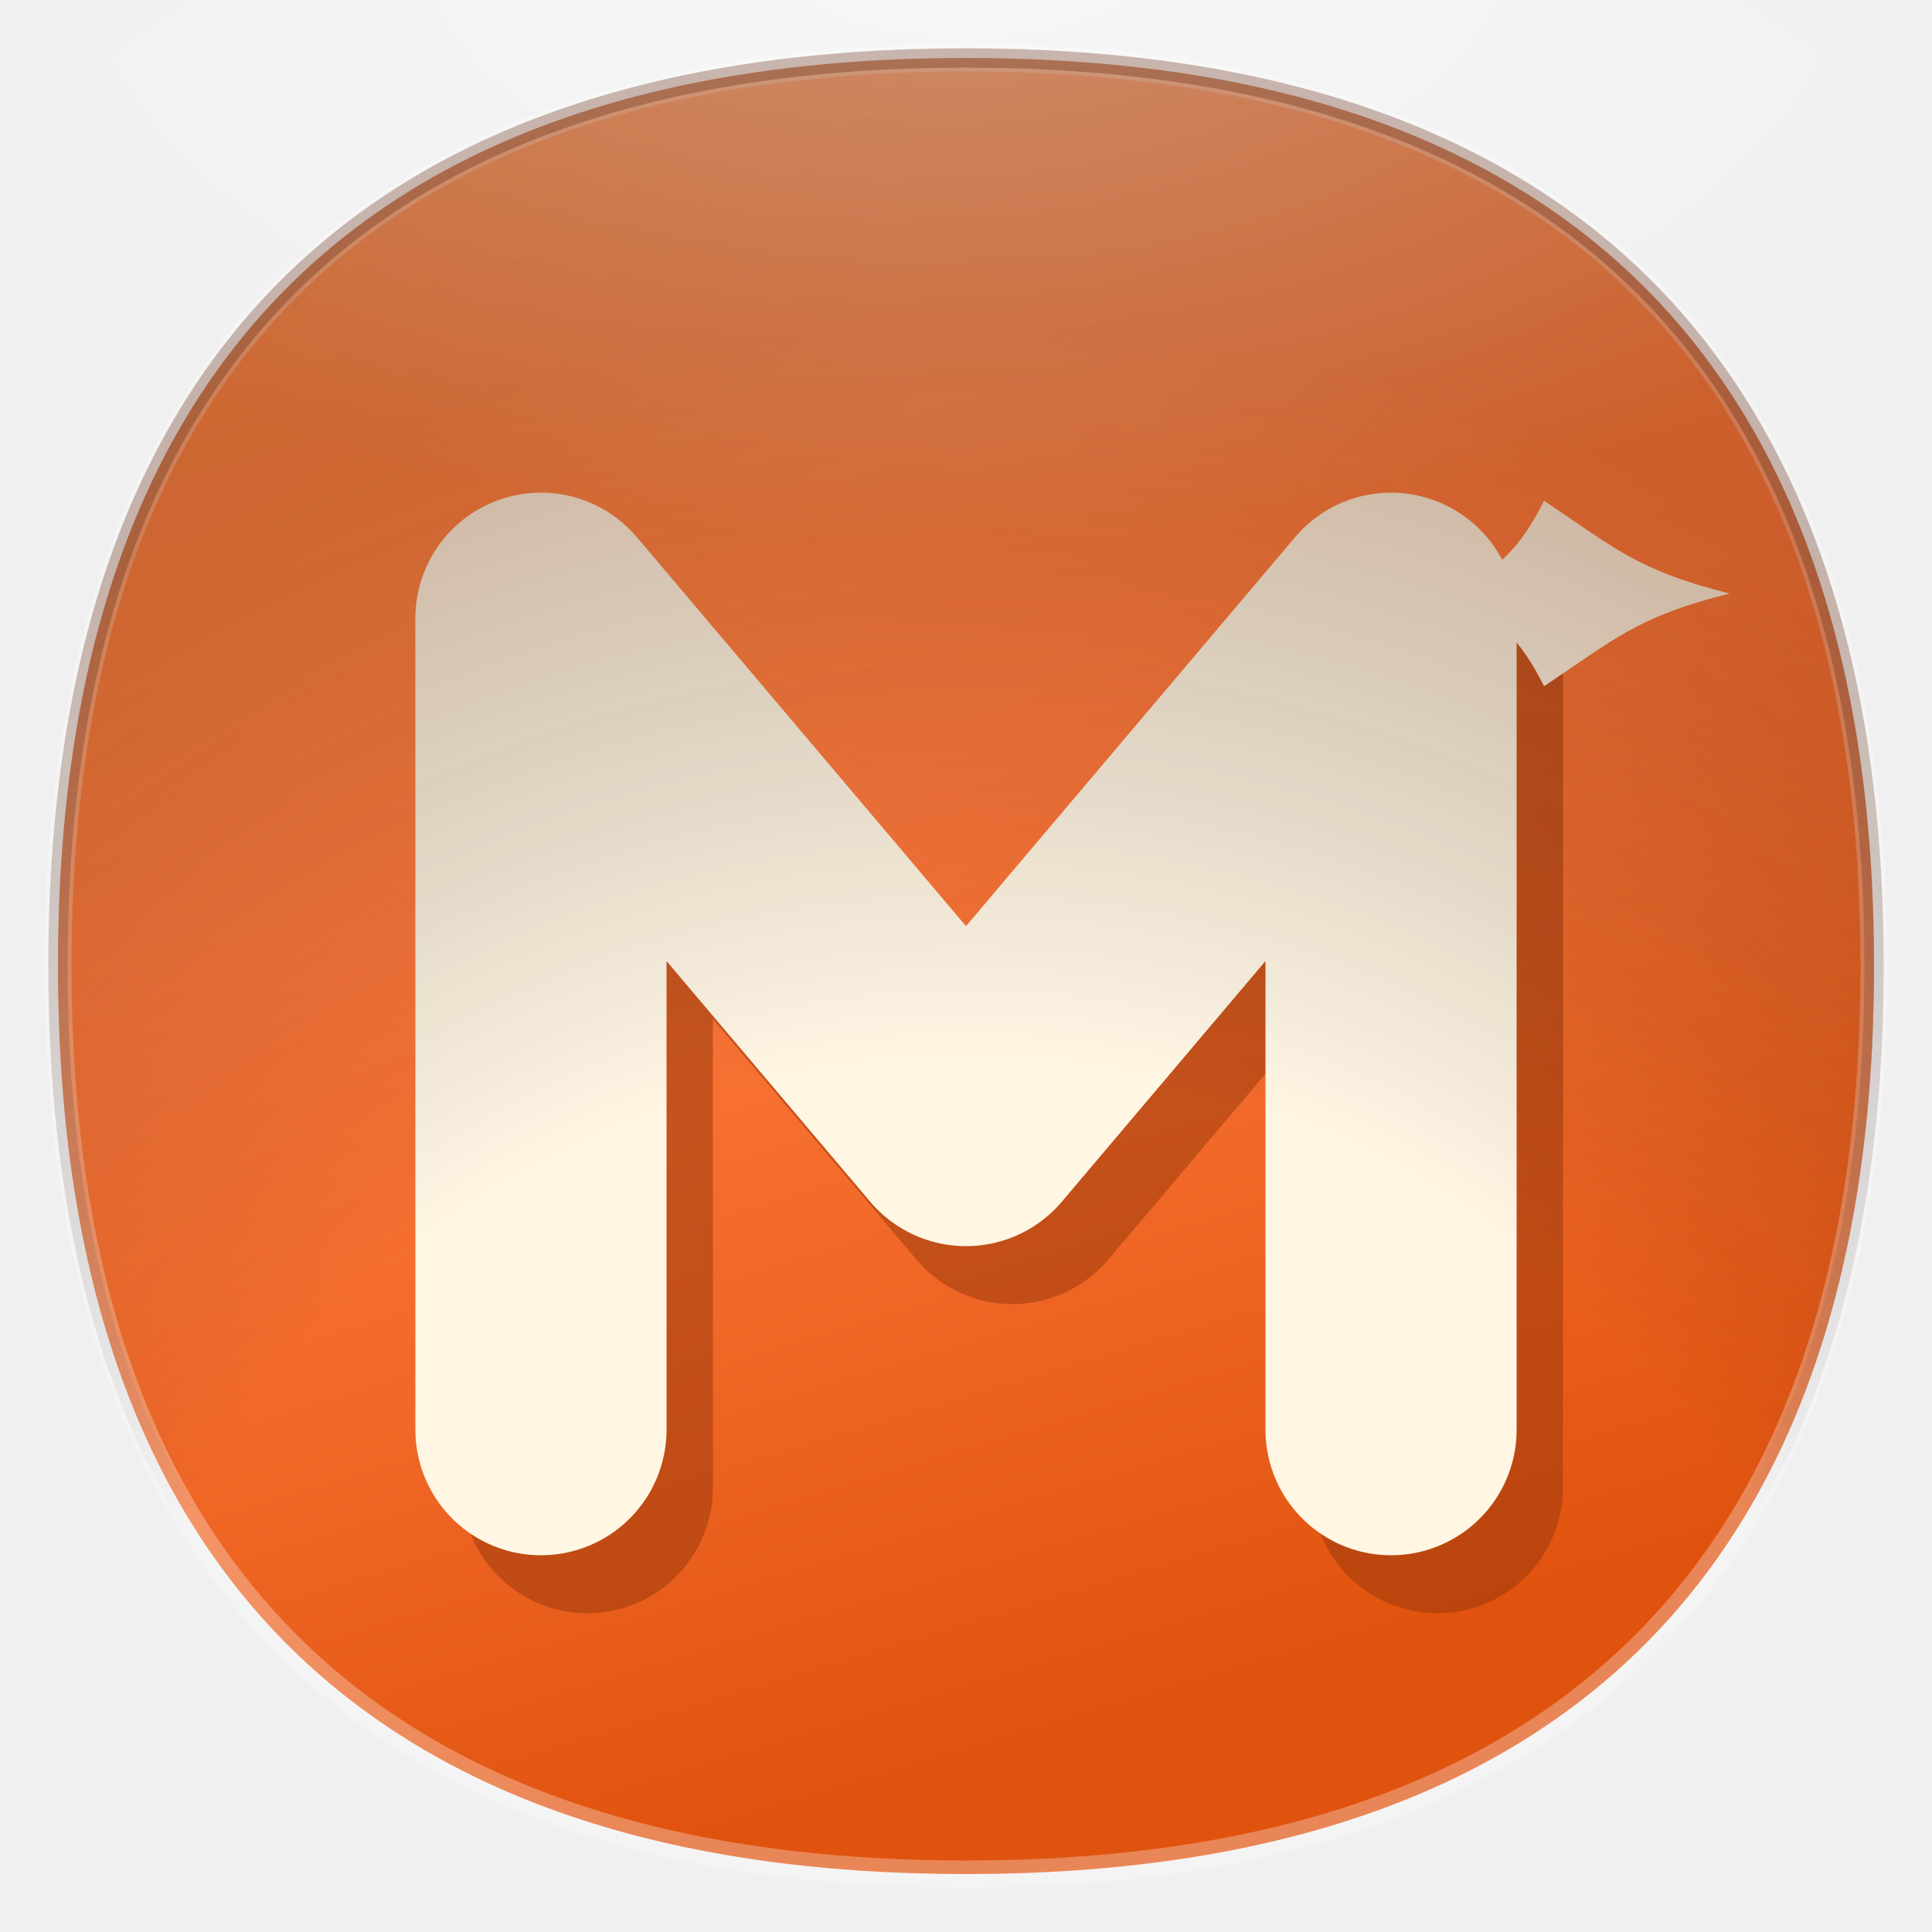
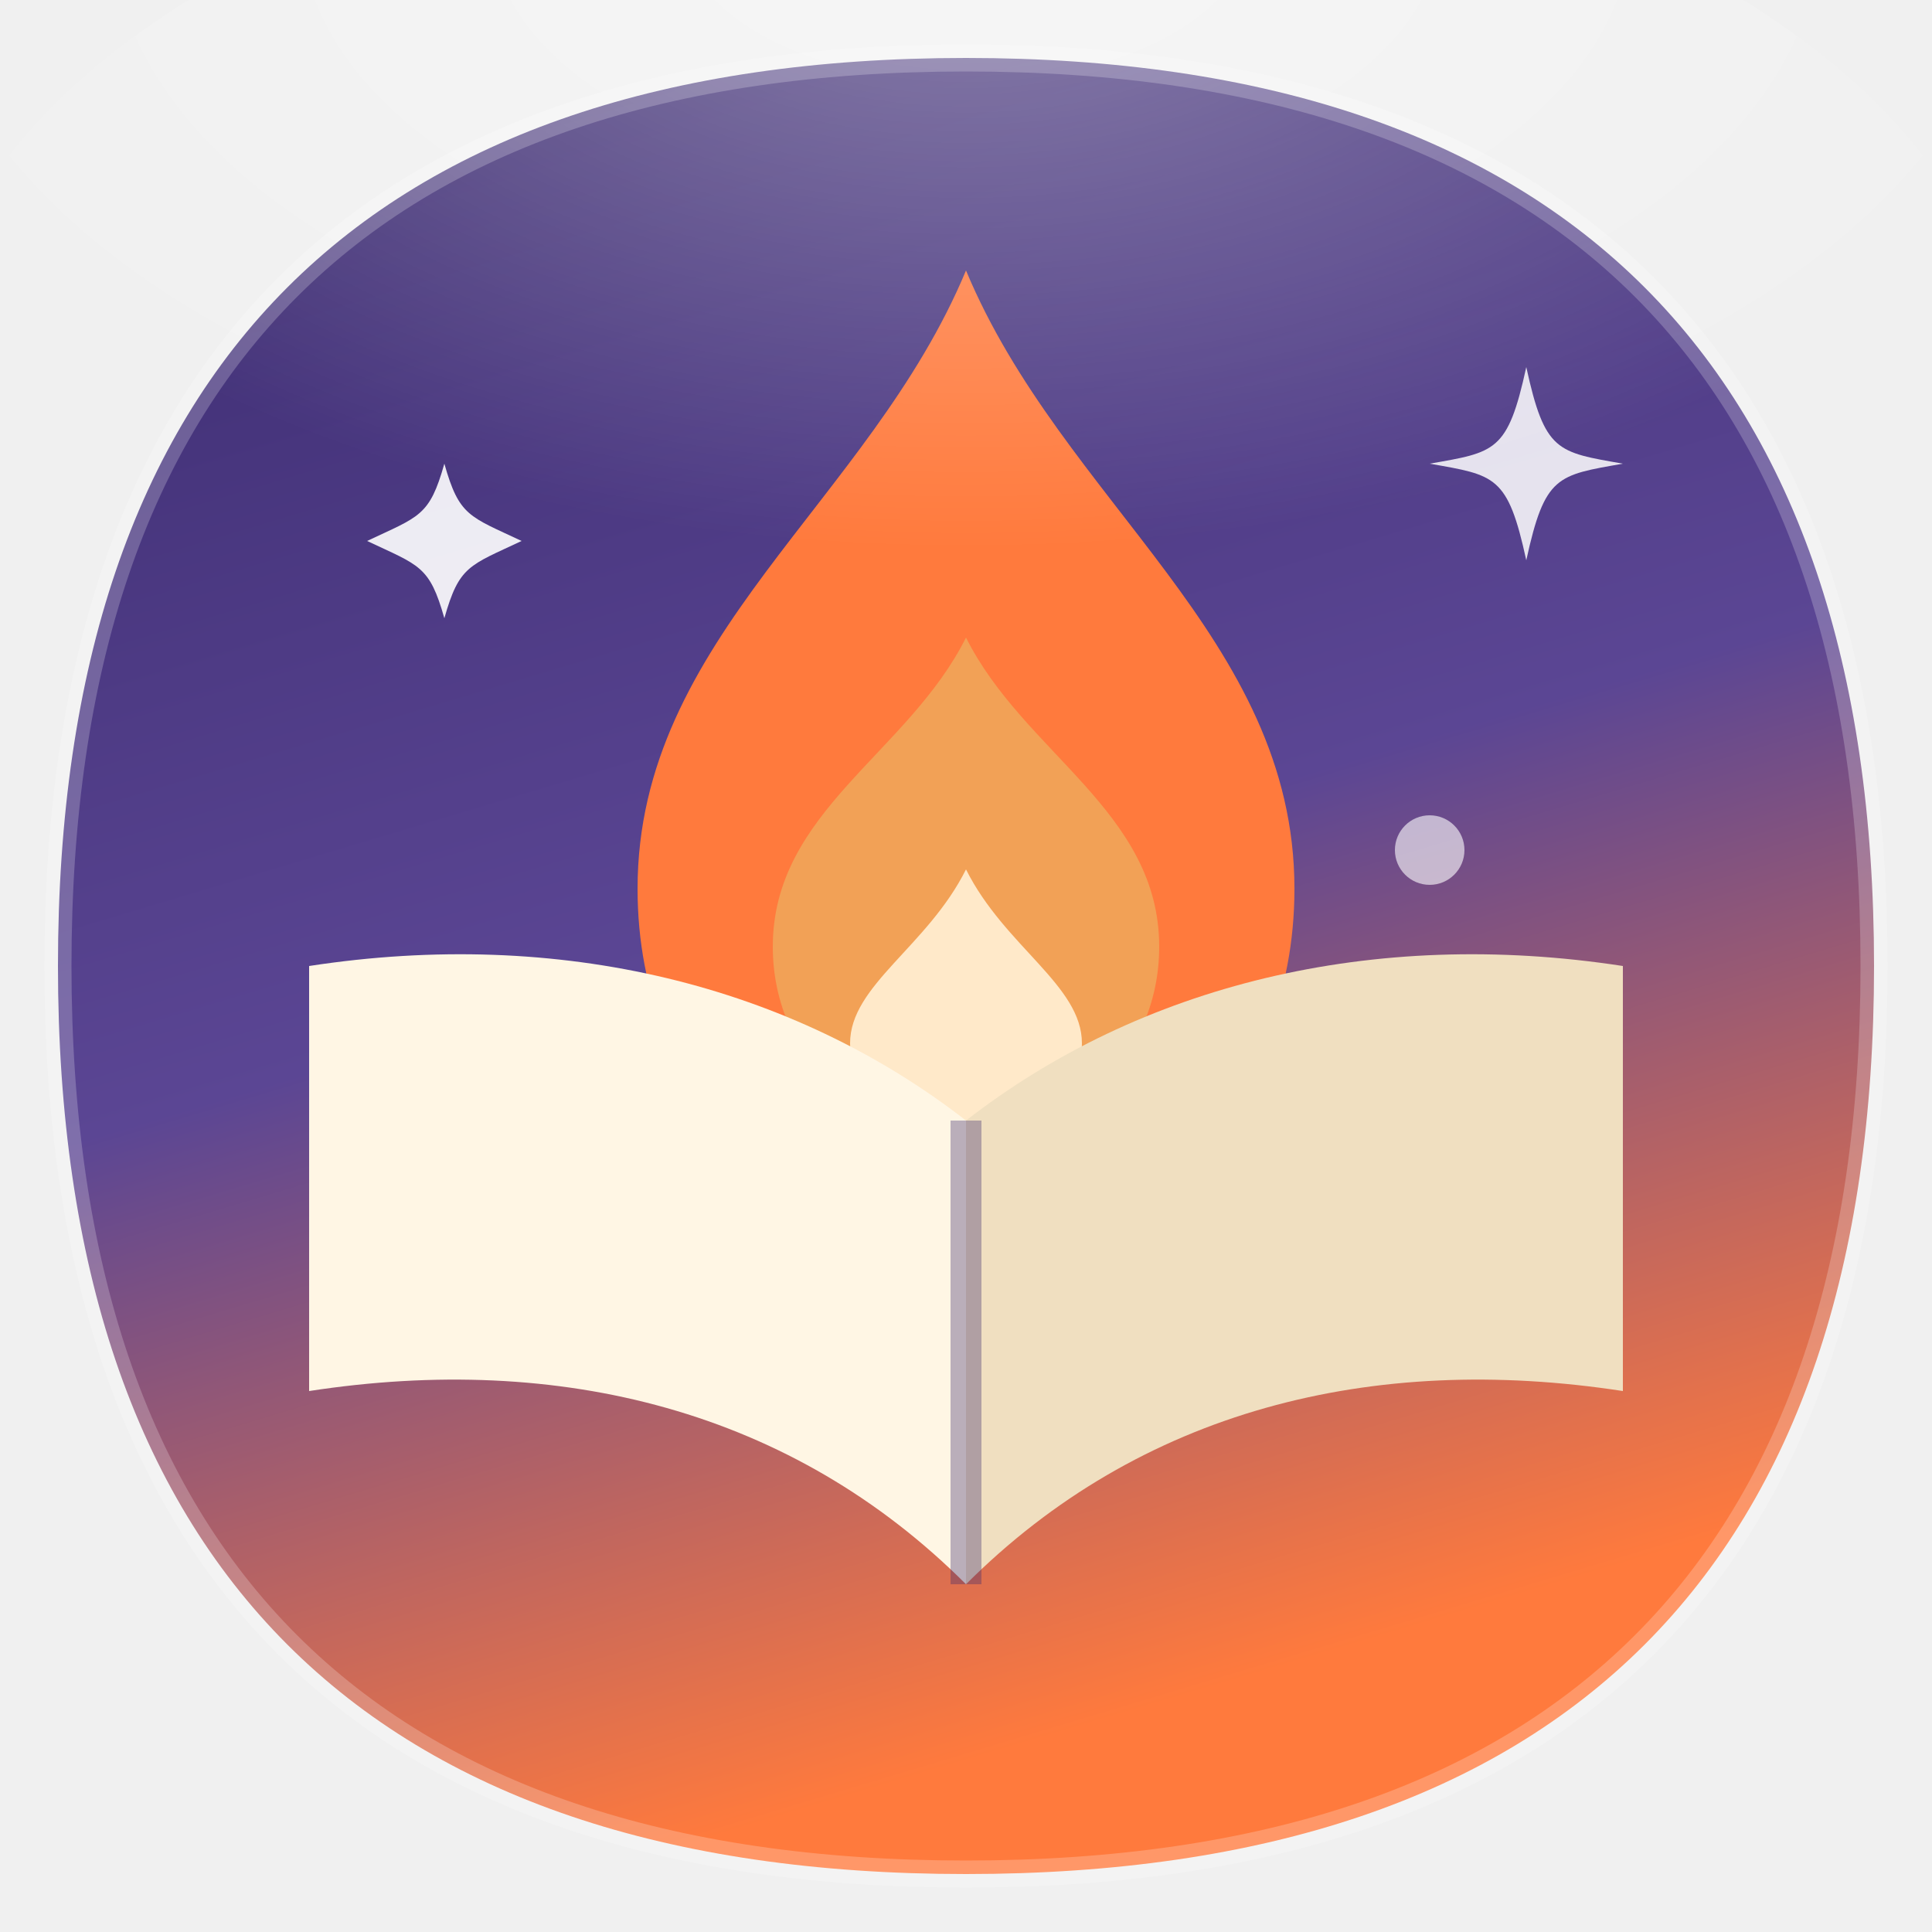
<svg xmlns="http://www.w3.org/2000/svg" viewBox="0 0 100 100" role="img" aria-label="MachReach">
-   <style>
-     .twinkle{ transform-box:fill-box; transform-origin:center; animation:mrtw 2.4s ease-in-out infinite; }
-     @keyframes mrtw{ 0%,100%{transform:scale(.65);opacity:.55} 50%{transform:scale(1.15);opacity:1} }
-     .sweep{ opacity:0; animation:mrshine 4.8s ease-in-out .8s infinite; }
-     @keyframes mrshine{ 0%{transform:translateX(-55px);opacity:0} 8%{opacity:.9} 20%{opacity:0} 100%{transform:translateX(125px);opacity:0} }
-     @media (prefers-reduced-motion: reduce){ .twinkle,.sweep{ animation:none !important } .sweep{ opacity:0 } }
-   </style>
  <defs>
    <linearGradient id="mr_bg" x1="0" y1="0" x2="0.3" y2="1">
-       <stop offset="0" stop-color="#FF9351" />
-       <stop offset="0.5" stop-color="#FF7A3D" />
-       <stop offset="1" stop-color="#E0530F" />
+       <stop offset="0" stop-color="#3A2A6E" />
+       <stop offset="0.55" stop-color="#5B4694" />
+       <stop offset="1" stop-color="#FF7A3D" />
    </linearGradient>
    <radialGradient id="mr_gloss" cx="0.5" cy="0.1" r="0.9">
-       <stop offset="0" stop-color="#fff" stop-opacity="0.45" />
+       <stop offset="0" stop-color="#fff" stop-opacity="0.40" />
      <stop offset="0.6" stop-color="#fff" stop-opacity="0" />
    </radialGradient>
-     <radialGradient id="mr_vig" cx="0.5" cy="1.05" r="0.9">
-       <stop offset="0.55" stop-color="#000" stop-opacity="0" />
-       <stop offset="1" stop-color="#5a1c00" stop-opacity="0.30" />
-     </radialGradient>
-     <linearGradient id="mr_shine" x1="0" y1="0" x2="1" y2="0">
-       <stop offset="0" stop-color="#fff" stop-opacity="0" />
-       <stop offset="0.5" stop-color="#fff" stop-opacity="0.55" />
-       <stop offset="1" stop-color="#fff" stop-opacity="0" />
-     </linearGradient>
-     <clipPath id="mr_sqclip">
-       <path d="M50 3 C19 3 3 19 3 50 C3 81 19 97 50 97 C81 97 97 81 97 50 C97 19 81 3 50 3 Z" />
-     </clipPath>
-     <clipPath id="mr_planetClip">
-       <circle cx="0" cy="0" r="6.6" />
-     </clipPath>
-     <radialGradient id="mr_planetShade" cx="0.5" cy="0.5" r="0.5">
-       <stop offset="0.5" stop-color="#241A45" stop-opacity="0" />
-       <stop offset="1" stop-color="#211740" stop-opacity="0.62" />
-     </radialGradient>
-     <radialGradient id="mr_planetGrad" cx="0.36" cy="0.3" r="0.9">
-       <stop offset="0" stop-color="#B49BE8" />
-       <stop offset="0.5" stop-color="#6A53AE" />
-       <stop offset="1" stop-color="#332258" />
-     </radialGradient>
-     <path id="mr_orbitPath" fill="none" d="M14 52 a36 16 0 1 0 72 0 a36 16 0 1 0 -72 0" />
  </defs>
  <path d="M50 3 C19 3 3 19 3 50 C3 81 19 97 50 97 C81 97 97 81 97 50 C97 19 81 3 50 3 Z" fill="url(#mr_bg)" />
-   <g transform="rotate(-24 50 52)">
-     <g>
-       <animateMotion dur="6s" repeatCount="indefinite">
-         <mpath href="#mr_orbitPath" />
-       </animateMotion>
-       <animate attributeName="opacity" dur="6s" repeatCount="indefinite" calcMode="discrete" keyTimes="0;0.5;1" values="0;1;0" />
-       <circle r="6.6" fill="url(#mr_planetGrad)" />
-       <g clip-path="url(#mr_planetClip)">
-         <g>
-           <animateTransform attributeName="transform" type="translate" from="0 0" to="-13.2 0" dur="4.5s" repeatCount="indefinite" />
-           <ellipse cx="-3" cy="-2" rx="3.3" ry="1.6" fill="#3C2C70" opacity="0.6" />
-           <ellipse cx="2.6" cy="2.1" rx="2.6" ry="1.4" fill="#8266C6" opacity="0.5" />
-           <ellipse cx="-0.8" cy="3.6" rx="1.7" ry="1" fill="#3C2C70" opacity="0.5" />
-           <ellipse cx="4.4" cy="-3.4" rx="1.4" ry="0.9" fill="#8266C6" opacity="0.45" />
-           <ellipse cx="10.2" cy="-2" rx="3.3" ry="1.6" fill="#3C2C70" opacity="0.6" />
-           <ellipse cx="15.8" cy="2.1" rx="2.6" ry="1.4" fill="#8266C6" opacity="0.5" />
-           <ellipse cx="12.4" cy="3.6" rx="1.7" ry="1" fill="#3C2C70" opacity="0.5" />
-           <ellipse cx="17.6" cy="-3.4" rx="1.4" ry="0.9" fill="#8266C6" opacity="0.45" />
-         </g>
-       </g>
-       <circle r="6.6" fill="url(#mr_planetShade)" />
-       <ellipse cx="-2.3" cy="-2.7" rx="2.4" ry="1.6" fill="#fff" opacity="0.5" />
-     </g>
-   </g>
-   <path d="M28 74 V32 L50 58 L72 32 V74" fill="none" stroke="rgba(150,55,10,0.5)" stroke-width="13" stroke-linecap="round" stroke-linejoin="round" transform="translate(2.4,3)" />
-   <path d="M28 74 V32 L50 58 L72 32 V74" fill="none" stroke="#FFF6E4" stroke-width="13" stroke-linecap="round" stroke-linejoin="round" />
-   <g transform="rotate(-24 50 52)">
-     <g>
-       <animateMotion dur="6s" repeatCount="indefinite">
-         <mpath href="#mr_orbitPath" />
-       </animateMotion>
-       <animate attributeName="opacity" dur="6s" repeatCount="indefinite" calcMode="discrete" keyTimes="0;0.5;1" values="1;0;1" />
-       <circle r="6.6" fill="url(#mr_planetGrad)" />
-       <g clip-path="url(#mr_planetClip)">
-         <g>
-           <animateTransform attributeName="transform" type="translate" from="0 0" to="-13.2 0" dur="4.5s" repeatCount="indefinite" />
-           <ellipse cx="-3" cy="-2" rx="3.3" ry="1.6" fill="#3C2C70" opacity="0.6" />
-           <ellipse cx="2.6" cy="2.1" rx="2.6" ry="1.4" fill="#8266C6" opacity="0.5" />
-           <ellipse cx="-0.8" cy="3.6" rx="1.7" ry="1" fill="#3C2C70" opacity="0.5" />
-           <ellipse cx="4.4" cy="-3.4" rx="1.4" ry="0.9" fill="#8266C6" opacity="0.45" />
-           <ellipse cx="10.2" cy="-2" rx="3.3" ry="1.6" fill="#3C2C70" opacity="0.6" />
-           <ellipse cx="15.8" cy="2.1" rx="2.6" ry="1.4" fill="#8266C6" opacity="0.5" />
-           <ellipse cx="12.4" cy="3.6" rx="1.7" ry="1" fill="#3C2C70" opacity="0.5" />
-           <ellipse cx="17.6" cy="-3.4" rx="1.4" ry="0.9" fill="#8266C6" opacity="0.45" />
-         </g>
-       </g>
-       <circle r="6.6" fill="url(#mr_planetShade)" />
-       <ellipse cx="-2.3" cy="-2.7" rx="2.4" ry="1.6" fill="#fff" opacity="0.5" />
-     </g>
-   </g>
-   <path class="twinkle" d="M80 26 C81.5 27 82 27.5 84 28 C82 28.5 81.5 29 80 30 C79.5 29 79 28.5 78 28 C79 27.5 79.5 27 80 26 Z" fill="#FFF6E4" transform="scale(2.4) translate(-46.7,-15.2)" />
+   <path d="M23 24 C23.768 26.72 24.28 26.72 27 28 C24.28 29.28 23.768 29.28 23 32 C22.232 29.28 21.72 29.28 19 28 C21.72 26.72 22.232 26.72 23 24 Z" fill="#fff" opacity="0.9" />
+   <path d="M79 19 C79.96 23.4 80.6 23.4 84 24 C80.6 24.6 79.96 24.6 79 29 C78.04 24.6 77.4 24.6 74 24 C77.4 23.4 78.04 23.4 79 19 Z" fill="#fff" opacity="0.85" />
+   <circle cx="74" cy="44" r="1.8" fill="#fff" opacity="0.6" />
+   <path d="M50 14 C55 26 67 33 67 46 C67 57 59 64 50 64 C41 64 33 57 33 46 C33 33 45 26 50 14 Z" fill="#FF7A3D" />
+   <path d="M50 33 C53 39 60 42 60 49 C60 55 55 59 50 59 C45 59 40 55 40 49 C40 42 47 39 50 33 Z" fill="#F2A156" />
+   <path d="M50 45 C52 49 56 51 56 54 C56 57 53 59 50 59 C47 59 44 57 44 54 C44 51 48 49 50 45 Z" fill="#FFE9C9" />
+   <path d="M50 82 C41 73 29 70 16 72 L16 50 C29 48 41 51 50 58 Z" fill="#FFF6E4" />
+   <path d="M50 82 C59 73 71 70 84 72 L84 50 C71 48 59 51 50 58 Z" fill="#F0DFC0" />
+   <path d="M50 58 L50 82" stroke="rgba(58,42,110,0.35)" stroke-width="1.6" fill="none" />
  <ellipse cx="50" cy="20" rx="54" ry="30" fill="url(#mr_gloss)" />
-   <g clip-path="url(#mr_sqclip)">
-     <rect class="sweep" x="-30" y="-20" width="34" height="140" fill="url(#mr_shine)" transform="skewX(-16)" />
-   </g>
-   <path d="M50 3 C19 3 3 19 3 50 C3 81 19 97 50 97 C81 97 97 81 97 50 C97 19 81 3 50 3 Z" fill="none" stroke="rgba(255,255,255,0.30)" stroke-width="1.4" />
-   <path d="M50 3 C19 3 3 19 3 50 C3 81 19 97 50 97 C81 97 97 81 97 50 C97 19 81 3 50 3 Z" fill="none" stroke="url(#mr_vig)" />
-   <path d="M50 3 C19 3 3 19 3 50 C3 81 19 97 50 97 C81 97 97 81 97 50 C97 19 81 3 50 3 Z" fill="url(#mr_vig)" />
+   <path d="M50 3 C19 3 3 19 3 50 C3 81 19 97 50 97 C81 97 97 81 97 50 C97 19 81 3 50 3 Z" fill="none" stroke="rgba(255,255,255,0.22)" stroke-width="1.4" />
</svg>
